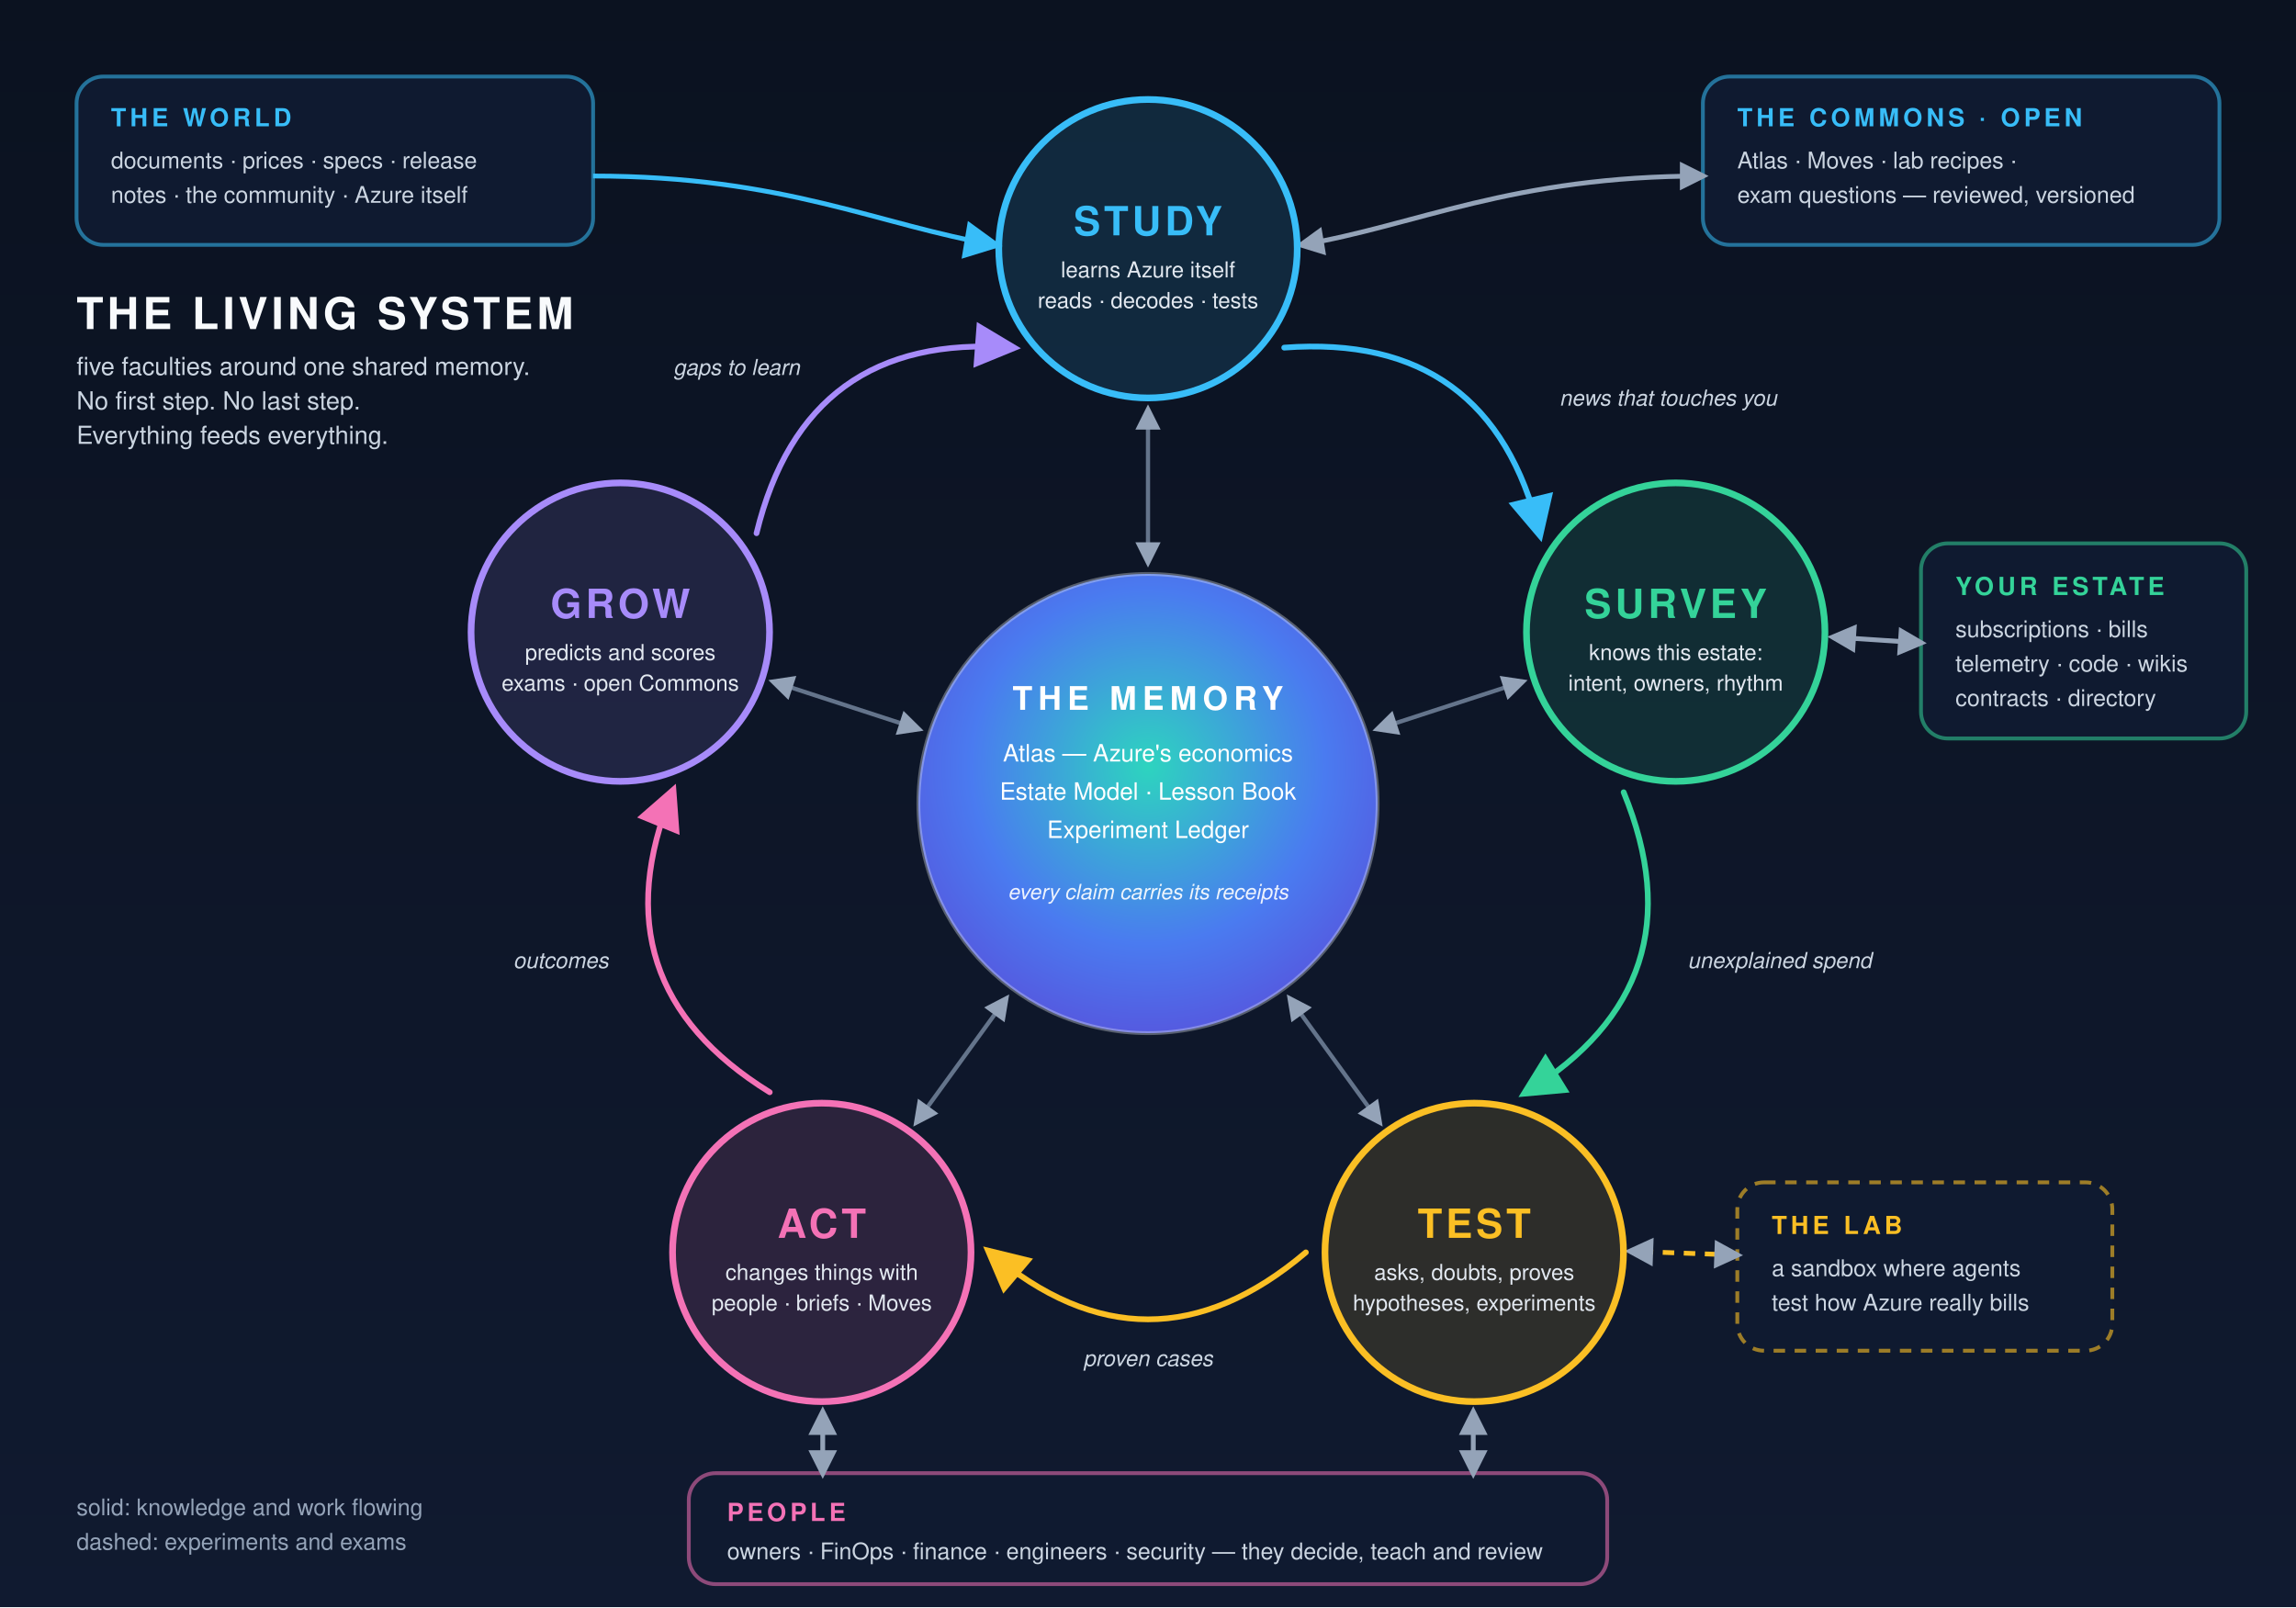
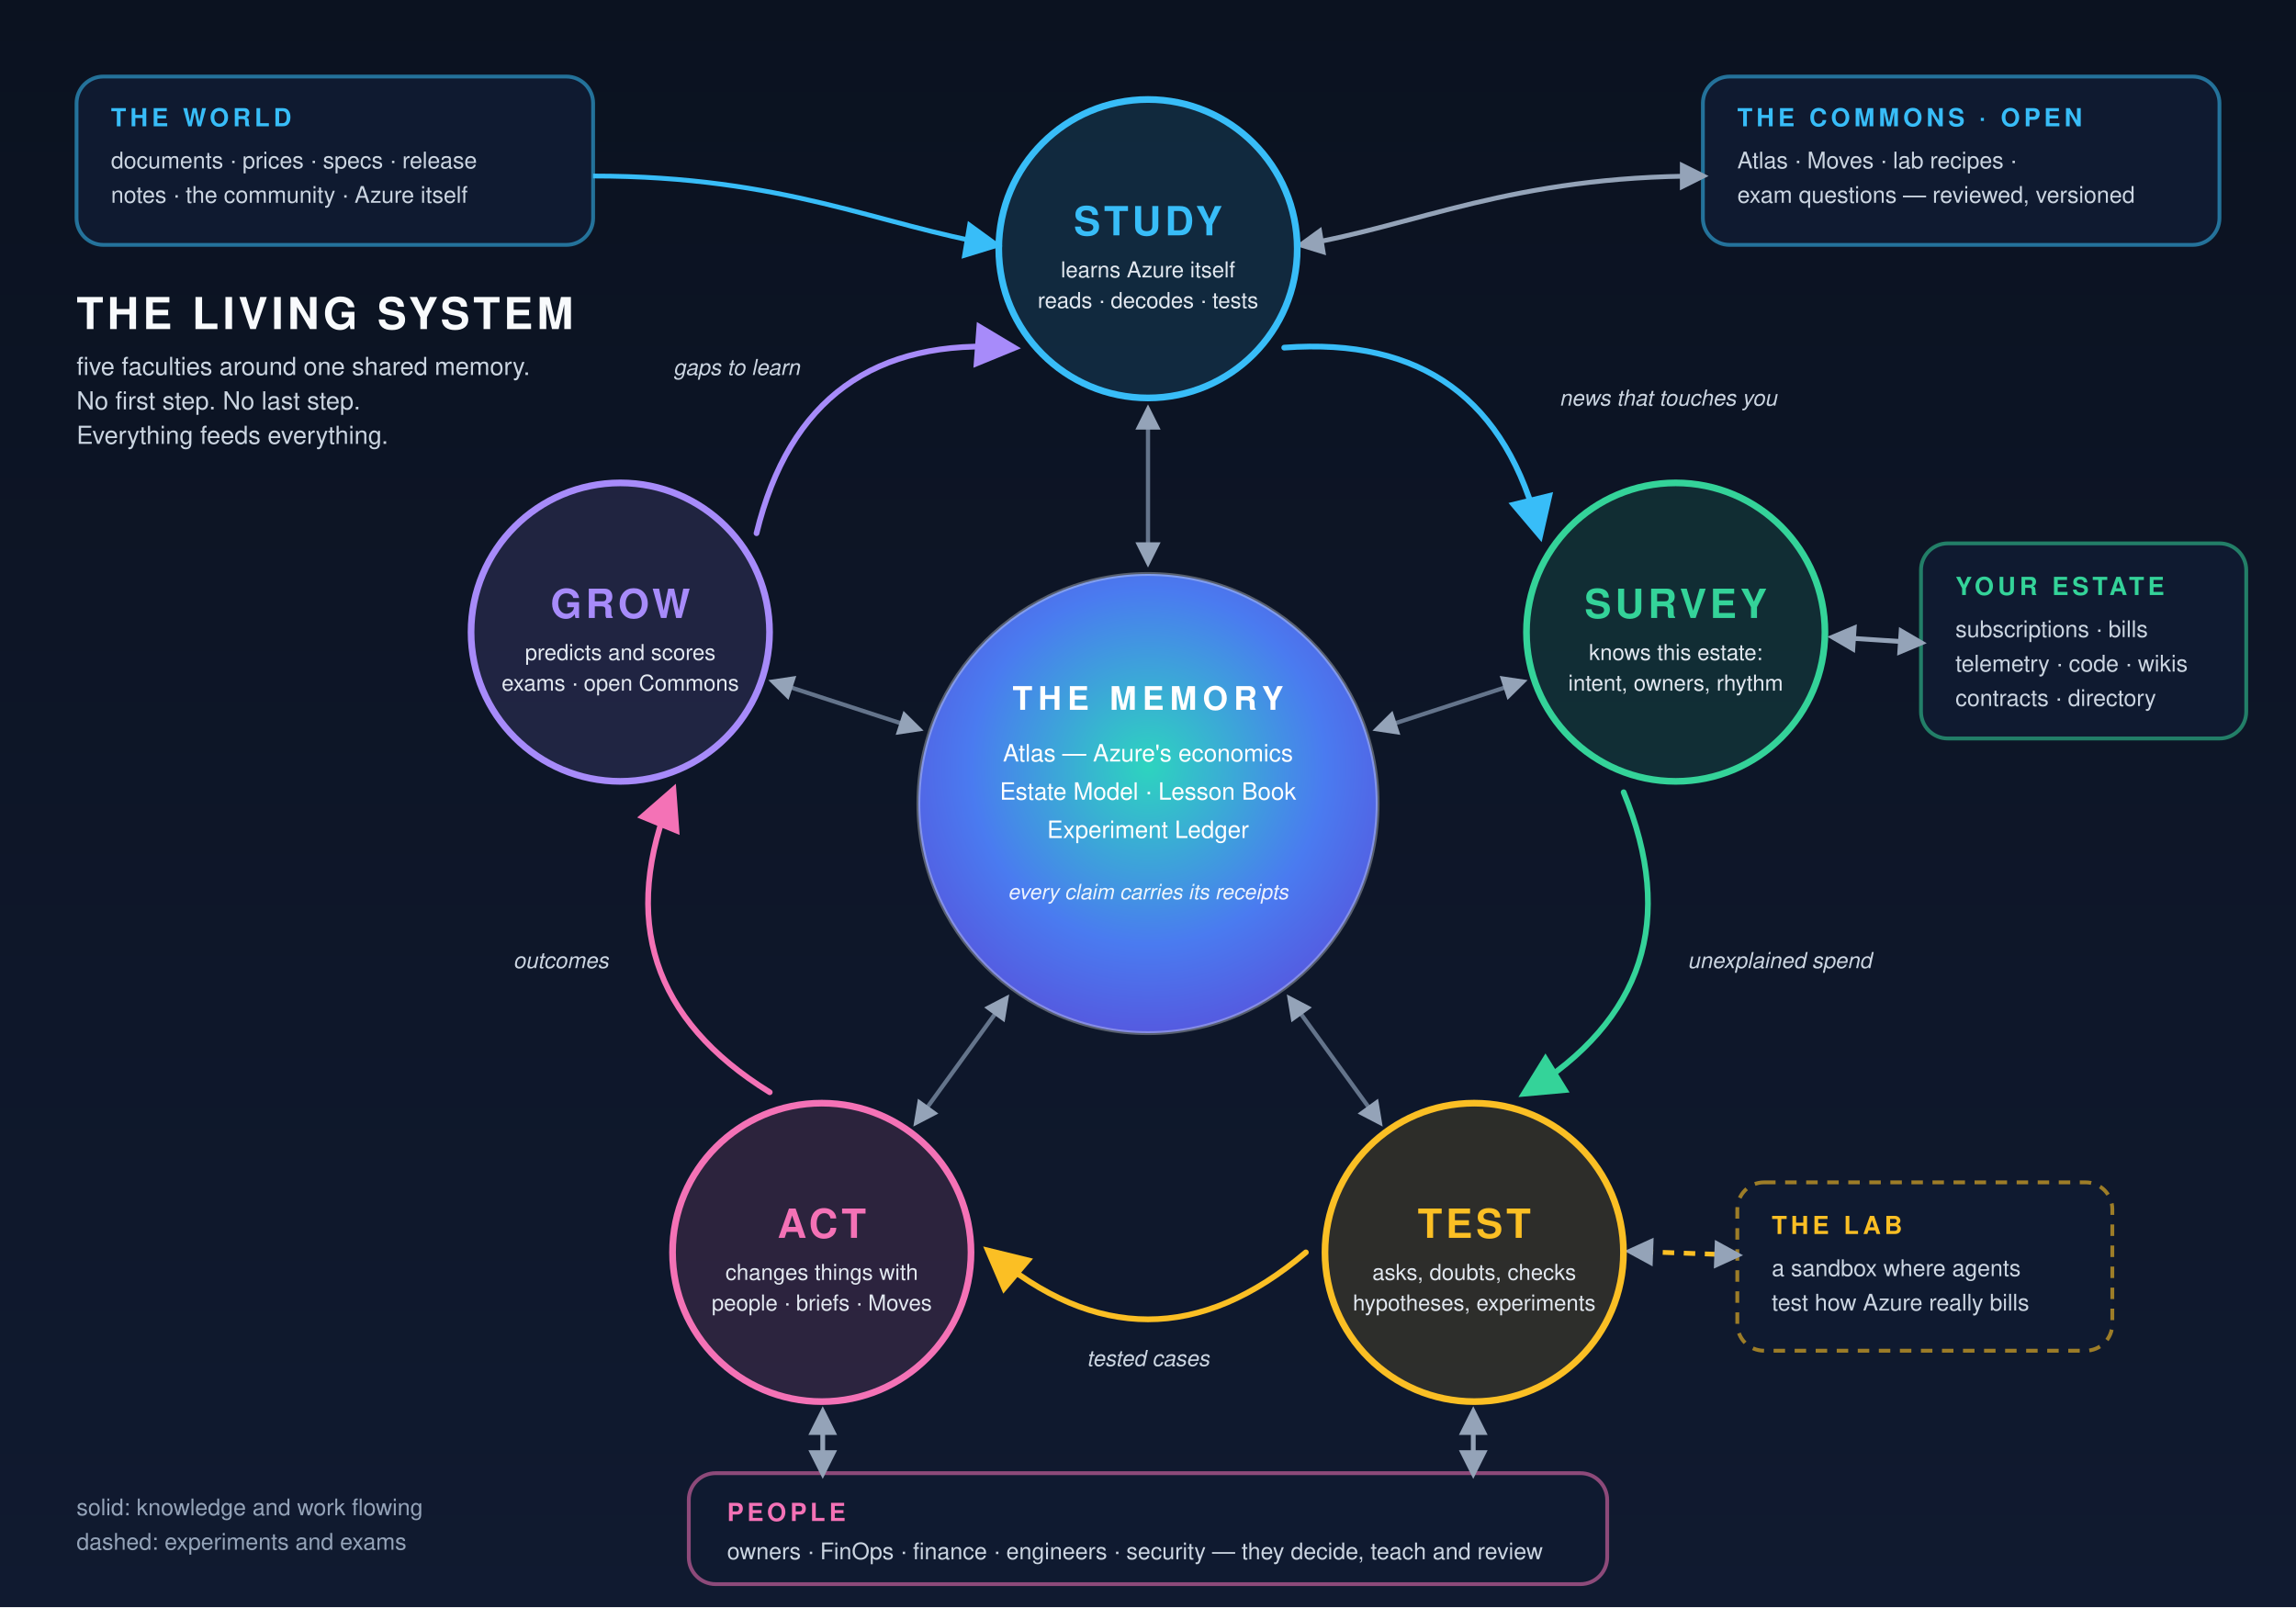
<svg xmlns="http://www.w3.org/2000/svg" viewBox="0 0 1200 840" width="1200" height="840" role="img" aria-labelledby="t d" font-family="'Segoe UI', Helvetica, Arial, sans-serif">
  <defs>
    <linearGradient id="bg" x1="0" y1="0" x2="0" y2="1">
      <stop offset="0" stop-color="#0b1220" />
      <stop offset="1" stop-color="#101a30" />
    </linearGradient>
    <radialGradient id="mem" cx="50%" cy="42%" r="70%">
      <stop offset="0" stop-color="#2dd4bf" />
      <stop offset="0.55" stop-color="#4a7bf0" />
      <stop offset="1" stop-color="#5b46d6" />
    </radialGradient>
    <marker id="g" viewBox="0 0 10 10" refX="8" refY="5" markerWidth="6" markerHeight="6" orient="auto-start-reverse">
      <path d="M0,0 L10,5 L0,10 z" fill="#94a3b8" />
    </marker>
    <marker id="c1" viewBox="0 0 10 10" refX="8" refY="5" markerWidth="8" markerHeight="8" orient="auto">
      <path d="M0,0 L10,5 L0,10 z" fill="#38bdf8" />
    </marker>
    <marker id="c2" viewBox="0 0 10 10" refX="8" refY="5" markerWidth="8" markerHeight="8" orient="auto">
      <path d="M0,0 L10,5 L0,10 z" fill="#34d399" />
    </marker>
    <marker id="c3" viewBox="0 0 10 10" refX="8" refY="5" markerWidth="8" markerHeight="8" orient="auto">
      <path d="M0,0 L10,5 L0,10 z" fill="#fbbf24" />
    </marker>
    <marker id="c4" viewBox="0 0 10 10" refX="8" refY="5" markerWidth="8" markerHeight="8" orient="auto">
      <path d="M0,0 L10,5 L0,10 z" fill="#f472b6" />
    </marker>
    <marker id="c5" viewBox="0 0 10 10" refX="8" refY="5" markerWidth="8" markerHeight="8" orient="auto">
      <path d="M0,0 L10,5 L0,10 z" fill="#a78bfa" />
    </marker>
  </defs>
  <rect width="1200" height="840" fill="url(#bg)" />
  <text x="40" y="172" fill="#f8fafc" font-size="23" font-weight="700" letter-spacing="2">THE LIVING SYSTEM</text>
  <text x="40" y="196" fill="#cbd5e1" font-size="13">five faculties around one shared memory.</text>
  <text x="40" y="214" fill="#cbd5e1" font-size="13">No first step. No last step.</text>
  <text x="40" y="232" fill="#cbd5e1" font-size="13">Everything feeds everything.</text>
  <g>
    <rect x="40" y="40" width="270" height="88" rx="14" fill="#0f1a30" stroke="#38bdf8" stroke-opacity="0.55" stroke-width="2" />
    <text x="58" y="66" fill="#38bdf8" font-size="13" font-weight="700" letter-spacing="2">THE WORLD</text>
    <text x="58" y="88" fill="#cbd5e1" font-size="12">documents · prices · specs · release</text>
    <text x="58" y="106" fill="#cbd5e1" font-size="12">notes · the community · Azure itself</text>
    <path d="M310,92 C410,92 460,118 520,128" fill="none" stroke="#38bdf8" stroke-width="2.5" marker-end="url(#c1)" />
    <rect x="890" y="40" width="270" height="88" rx="14" fill="#0f1a30" stroke="#38bdf8" stroke-opacity="0.55" stroke-width="2" />
    <text x="908" y="66" fill="#38bdf8" font-size="13" font-weight="700" letter-spacing="2">THE COMMONS · OPEN</text>
    <text x="908" y="88" fill="#cbd5e1" font-size="12">Atlas · Moves · lab recipes ·</text>
    <text x="908" y="106" fill="#cbd5e1" font-size="12">exam questions — reviewed, versioned</text>
    <path d="M890,92 C790,92 740,118 680,128" fill="none" stroke="#94a3b8" stroke-width="2.5" marker-start="url(#g)" marker-end="url(#g)" />
    <rect x="1004" y="284" width="170" height="102" rx="14" fill="#0f1a30" stroke="#34d399" stroke-opacity="0.55" stroke-width="2" />
    <text x="1022" y="311" fill="#34d399" font-size="13" font-weight="700" letter-spacing="2">YOUR ESTATE</text>
    <text x="1022" y="333" fill="#cbd5e1" font-size="12">subscriptions · bills</text>
    <text x="1022" y="351" fill="#cbd5e1" font-size="12">telemetry · code · wikis</text>
    <text x="1022" y="369" fill="#cbd5e1" font-size="12">contracts · directory</text>
    <path d="M1004,336 L958,333" fill="none" stroke="#94a3b8" stroke-width="2.5" marker-start="url(#g)" marker-end="url(#g)" />
    <rect x="360" y="770" width="480" height="58" rx="14" fill="#0f1a30" stroke="#f472b6" stroke-opacity="0.55" stroke-width="2" />
    <text x="380" y="795" fill="#f472b6" font-size="13" font-weight="700" letter-spacing="2">PEOPLE</text>
    <text x="380" y="815" fill="#cbd5e1" font-size="12">owners · FinOps · finance · engineers · security — they decide, teach and review</text>
    <path d="M430,770 L430,738" fill="none" stroke="#94a3b8" stroke-width="2.5" marker-start="url(#g)" marker-end="url(#g)" />
    <path d="M770,770 L770,738" fill="none" stroke="#94a3b8" stroke-width="2.5" marker-start="url(#g)" marker-end="url(#g)" />
    <rect x="908" y="618" width="196" height="88" rx="14" fill="#0f1a30" stroke="#fbbf24" stroke-opacity="0.6" stroke-width="2" stroke-dasharray="6 5" />
    <text x="926" y="645" fill="#fbbf24" font-size="13" font-weight="700" letter-spacing="2">THE LAB</text>
    <text x="926" y="667" fill="#cbd5e1" font-size="12">a sandbox where agents</text>
    <text x="926" y="685" fill="#cbd5e1" font-size="12">test how Azure really bills</text>
    <path d="M908,656 L852,654" fill="none" stroke="#fbbf24" stroke-width="2.5" stroke-dasharray="6 5" marker-start="url(#g)" marker-end="url(#g)" />
  </g>
  <g stroke="#64748b" stroke-width="2.2" fill="none">
    <line x1="600" y1="294" x2="600" y2="214" marker-start="url(#g)" marker-end="url(#g)" />
    <line x1="719.8" y1="381.1" x2="795.9" y2="356.3" marker-start="url(#g)" marker-end="url(#g)" />
    <line x1="674.1" y1="521.9" x2="721.1" y2="586.7" marker-start="url(#g)" marker-end="url(#g)" />
    <line x1="525.9" y1="521.9" x2="478.9" y2="586.7" marker-start="url(#g)" marker-end="url(#g)" />
    <line x1="480.2" y1="381.1" x2="404.1" y2="356.3" marker-start="url(#g)" marker-end="url(#g)" />
  </g>
  <g fill="none" stroke-width="3" stroke-linecap="round">
    <path d="M671.2,181.7 Q779.0,173.6 804.6,278.7" stroke="#38bdf8" marker-end="url(#c1)" />
    <path d="M848.6,414.1 Q889.7,514.1 797.7,570.9" stroke="#34d399" marker-end="url(#c2)" />
    <path d="M682.5,654.6 Q600.0,724.6 517.5,654.6" stroke="#fbbf24" marker-end="url(#c3)" />
    <path d="M402.3,570.9 Q310.3,514.1 351.4,414.1" stroke="#f472b6" marker-end="url(#c4)" />
    <path d="M395.4,278.7 Q421.0,173.6 528.8,181.7" stroke="#a78bfa" marker-end="url(#c5)" />
  </g>
  <g font-size="11.5" font-style="italic" fill="#cbd5e1">
    <text x="815" y="212">news that touches you</text>
    <text x="882" y="506">unexplained spend</text>
-     <text x="600" y="714" text-anchor="middle">proven cases</text>
+     <text x="600" y="714" text-anchor="middle">tested cases</text>
    <text x="318" y="506" text-anchor="end">outcomes</text>
    <text x="418" y="196" text-anchor="end">gaps to learn</text>
  </g>
  <circle cx="600" cy="420" r="120" fill="url(#mem)" stroke="#e2e8f0" stroke-opacity="0.35" stroke-width="2" />
  <g text-anchor="middle" fill="#ffffff">
    <text x="600" y="371" font-size="17" font-weight="700" letter-spacing="3">THE MEMORY</text>
    <text x="600" y="398" font-size="12.5">Atlas — Azure's economics</text>
    <text x="600" y="418" font-size="12.5">Estate Model · Lesson Book</text>
    <text x="600" y="438" font-size="12.5">Experiment Ledger</text>
    <text x="600" y="470" font-size="11" font-style="italic" fill-opacity="0.9">every claim carries its receipts</text>
  </g>
  <g text-anchor="middle">
    <circle cx="600" cy="130" r="78" fill="#38bdf8" fill-opacity="0.13" stroke="#38bdf8" stroke-width="3.5" />
    <text x="600" y="123" fill="#38bdf8" font-size="21" font-weight="700" letter-spacing="2">STUDY</text>
    <text x="600" y="145" fill="#e2e8f0" font-size="11.5">learns Azure itself</text>
    <text x="600" y="161" fill="#e2e8f0" font-size="11.5">reads · decodes · tests</text>
    <circle cx="875.8" cy="330.4" r="78" fill="#34d399" fill-opacity="0.13" stroke="#34d399" stroke-width="3.5" />
    <text x="875.8" y="323" fill="#34d399" font-size="21" font-weight="700" letter-spacing="2">SURVEY</text>
    <text x="875.8" y="345" fill="#e2e8f0" font-size="11.5">knows this estate:</text>
    <text x="875.8" y="361" fill="#e2e8f0" font-size="11.5">intent, owners, rhythm</text>
    <circle cx="770.5" cy="654.6" r="78" fill="#fbbf24" fill-opacity="0.13" stroke="#fbbf24" stroke-width="3.5" />
    <text x="770.5" y="647" fill="#fbbf24" font-size="21" font-weight="700" letter-spacing="2">TEST</text>
-     <text x="770.5" y="669" fill="#e2e8f0" font-size="11.5">asks, doubts, proves</text>
+     <text x="770.5" y="669" fill="#e2e8f0" font-size="11.5">asks, doubts, checks</text>
    <text x="770.5" y="685" fill="#e2e8f0" font-size="11.5">hypotheses, experiments</text>
    <circle cx="429.5" cy="654.6" r="78" fill="#f472b6" fill-opacity="0.13" stroke="#f472b6" stroke-width="3.5" />
    <text x="429.5" y="647" fill="#f472b6" font-size="21" font-weight="700" letter-spacing="2">ACT</text>
    <text x="429.5" y="669" fill="#e2e8f0" font-size="11.5">changes things with</text>
    <text x="429.5" y="685" fill="#e2e8f0" font-size="11.5">people · briefs · Moves</text>
    <circle cx="324.2" cy="330.4" r="78" fill="#a78bfa" fill-opacity="0.13" stroke="#a78bfa" stroke-width="3.5" />
    <text x="324.2" y="323" fill="#a78bfa" font-size="21" font-weight="700" letter-spacing="2">GROW</text>
    <text x="324.2" y="345" fill="#e2e8f0" font-size="11.5">predicts and scores</text>
    <text x="324.2" y="361" fill="#e2e8f0" font-size="11.5">exams · open Commons</text>
  </g>
  <text x="40" y="792" fill="#94a3b8" font-size="12">solid: knowledge and work flowing</text>
  <text x="40" y="810" fill="#94a3b8" font-size="12">dashed: experiments and exams</text>
</svg>
